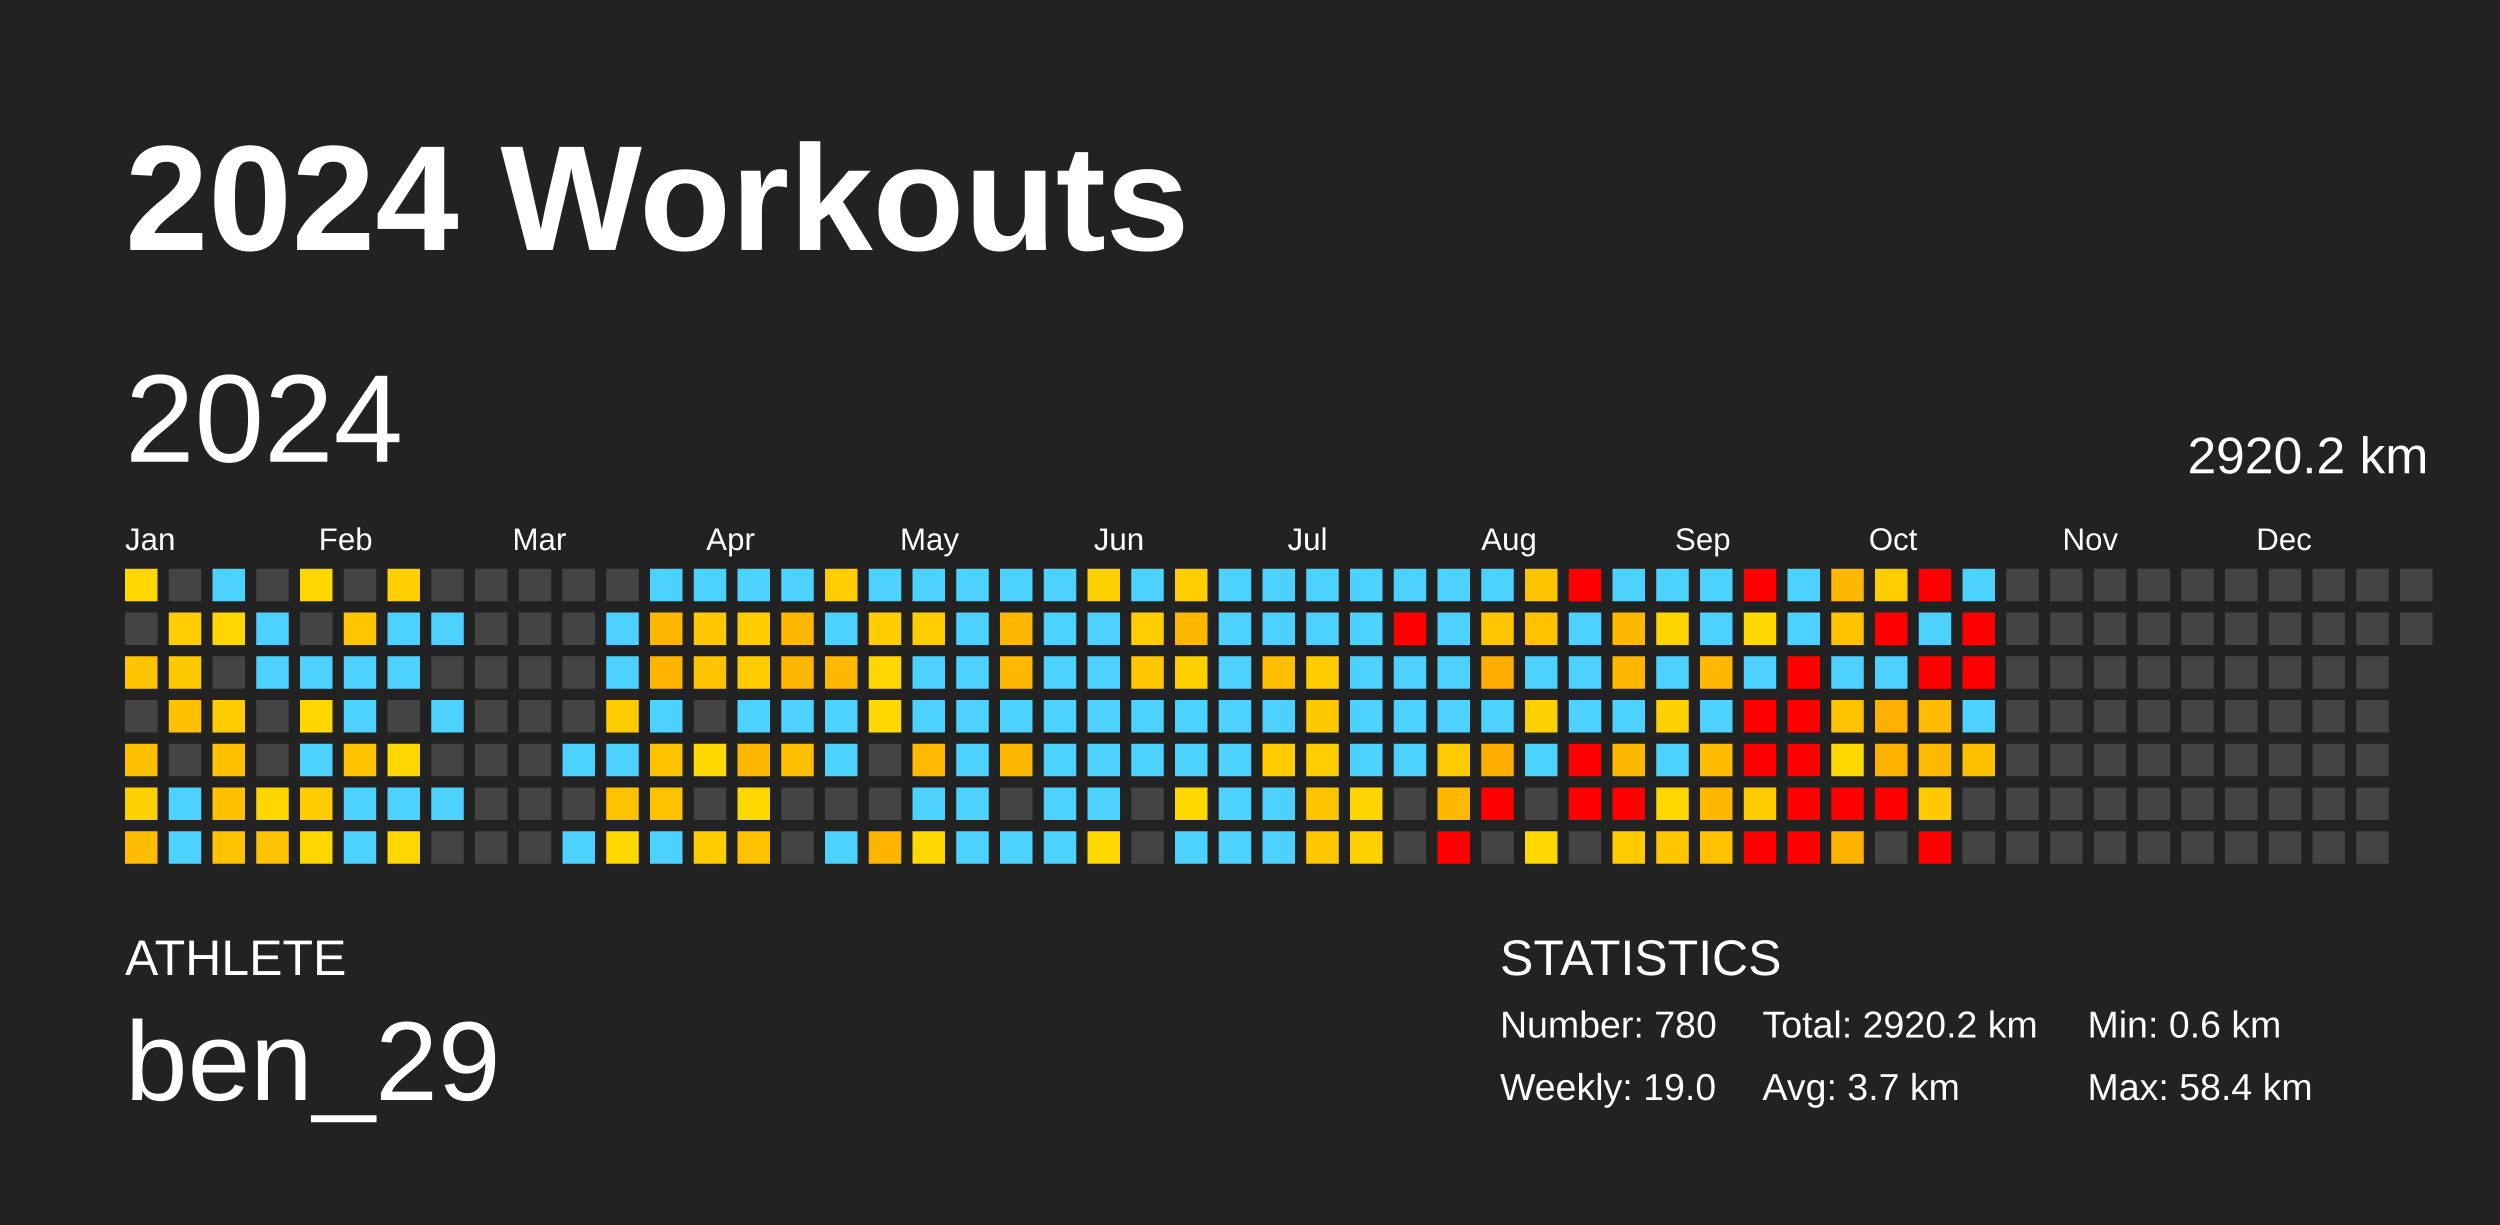
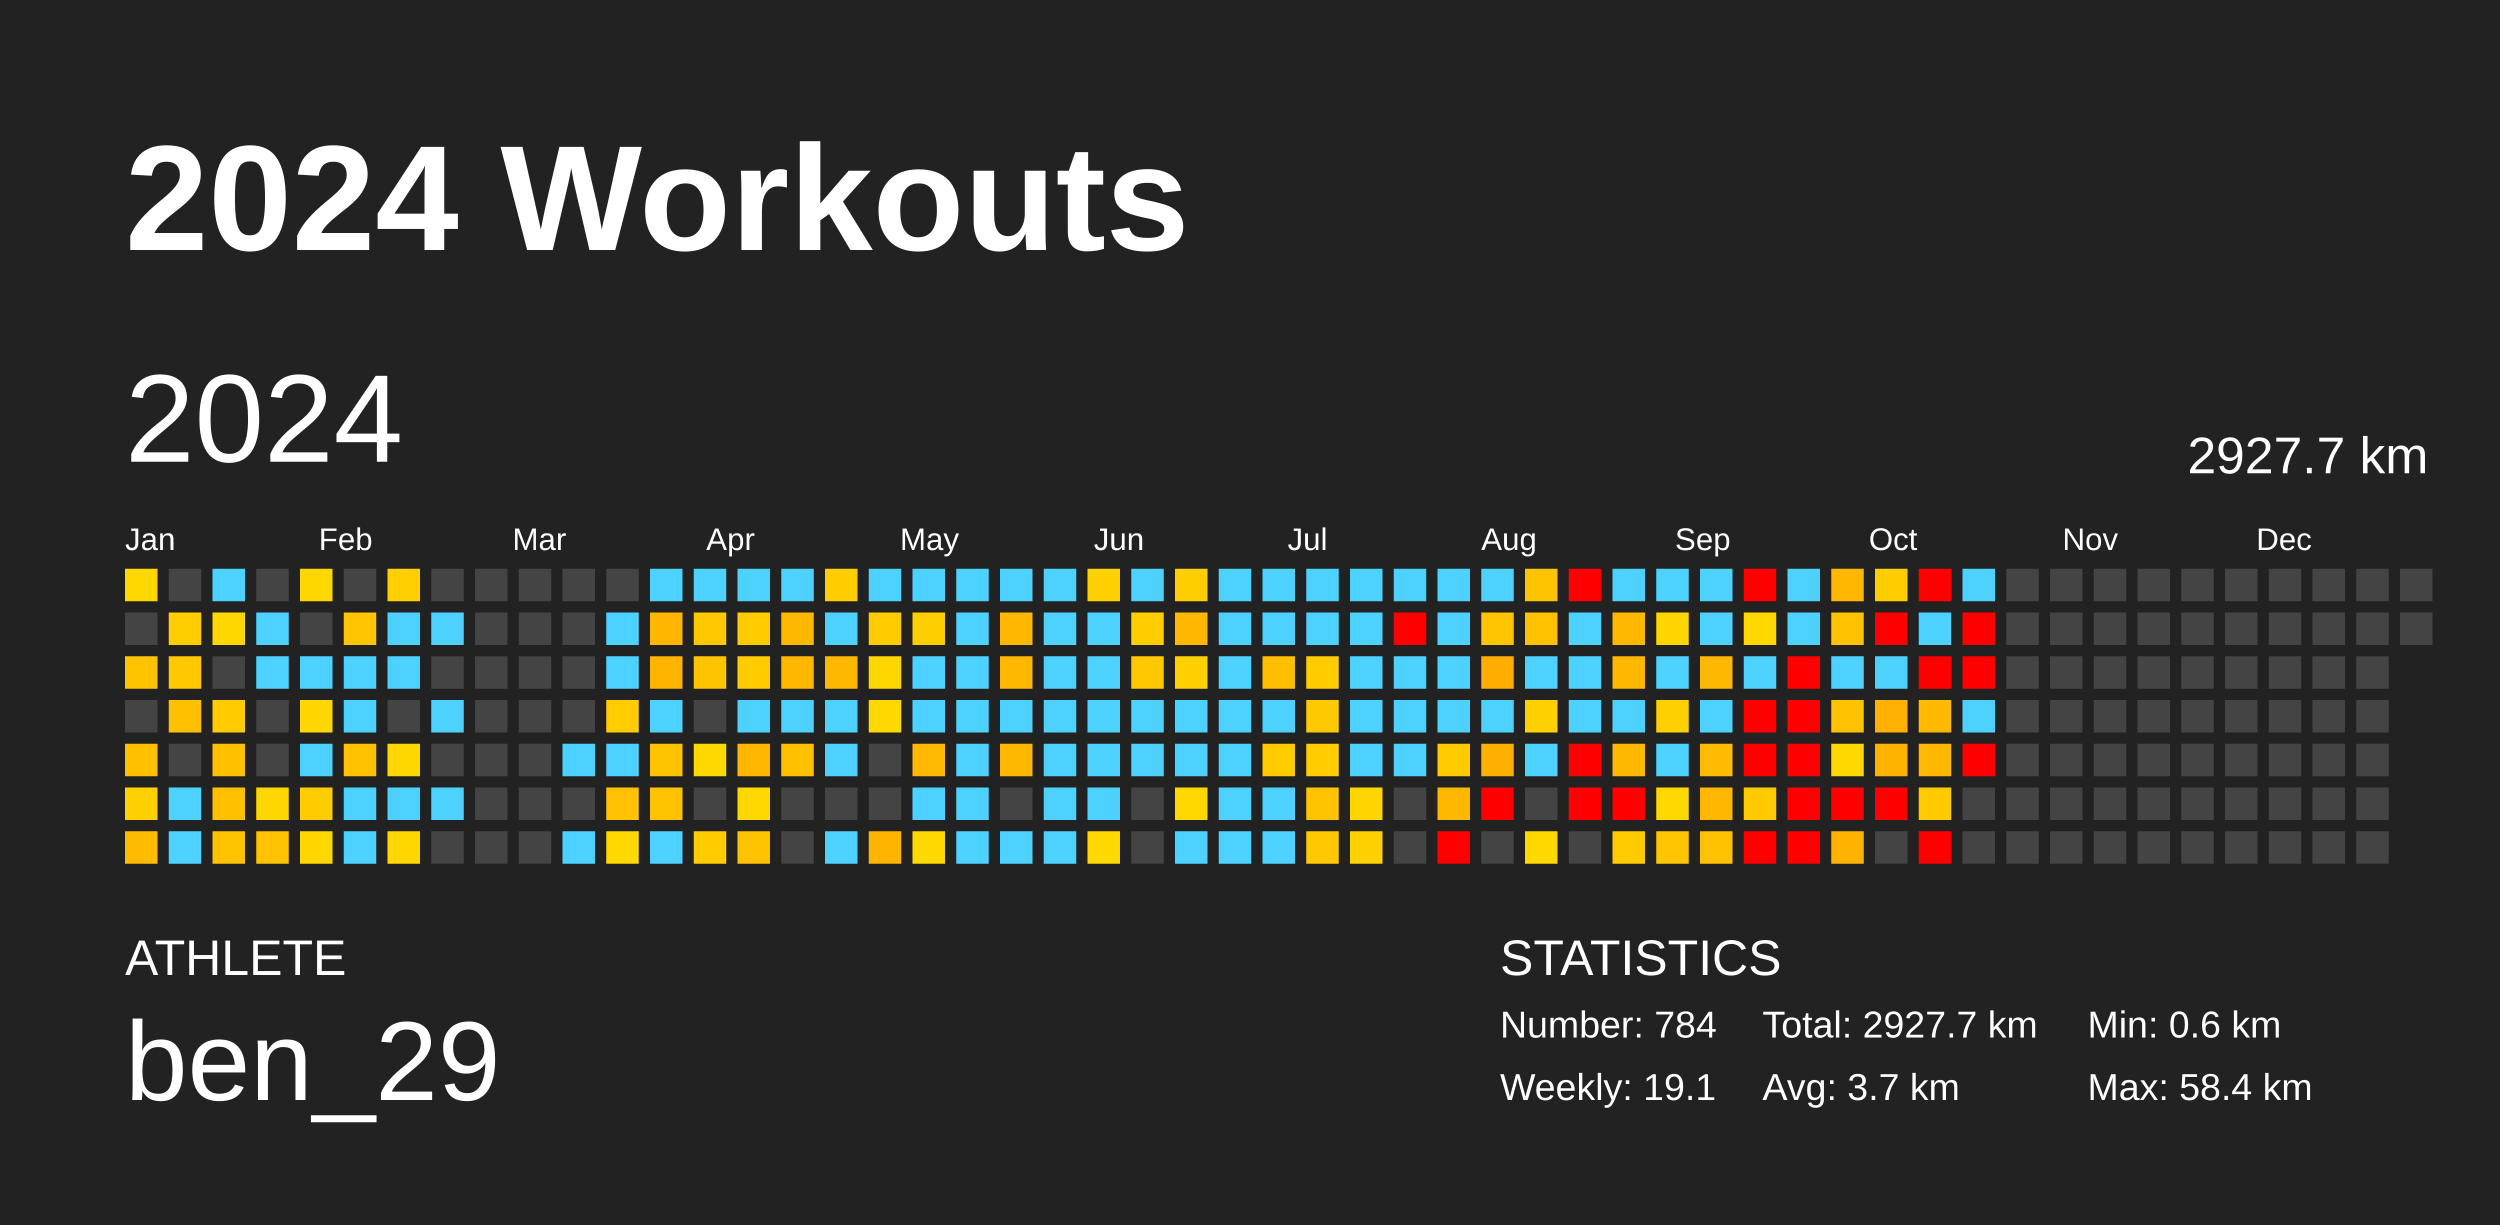
<svg xmlns="http://www.w3.org/2000/svg" baseProfile="full" height="98mm" version="1.1" viewBox="0,0,200,98" width="200mm">
  <defs />
  <rect fill="#222222" height="98" width="200" x="0" y="0" />
  <text fill="#FFFFFF" style="font-size:12px; font-family:Arial; font-weight:bold;" x="10" y="20">2024 Workouts</text>
  <text fill="#FFFFFF" style="font-size:4px; font-family:Arial" x="10" y="78">ATHLETE</text>
  <text fill="#FFFFFF" style="font-size:9px; font-family:Arial" x="10" y="88">ben_29</text>
  <text fill="#FFFFFF" style="font-size:4px; font-family:Arial" x="120" y="78">STATISTICS</text>
-   <text fill="#FFFFFF" style="font-size:3px; font-family:Arial" x="120" y="83">Number: 780</text>
-   <text fill="#FFFFFF" style="font-size:3px; font-family:Arial" x="120" y="88">Weekly: 19.0</text>
-   <text fill="#FFFFFF" style="font-size:3px; font-family:Arial" x="141" y="83">Total: 2920.2 km</text>
+   <text fill="#FFFFFF" style="font-size:3px; font-family:Arial" x="120" y="83">Number: 784</text>
+   <text fill="#FFFFFF" style="font-size:3px; font-family:Arial" x="120" y="88">Weekly: 19.1</text>
+   <text fill="#FFFFFF" style="font-size:3px; font-family:Arial" x="141" y="83">Total: 2927.7 km</text>
  <text fill="#FFFFFF" style="font-size:3px; font-family:Arial" x="141" y="88">Avg: 3.7 km</text>
  <text fill="#FFFFFF" style="font-size:3px; font-family:Arial" x="167" y="83">Min: 0.6 km</text>
  <text fill="#FFFFFF" style="font-size:3px; font-family:Arial" x="167" y="88">Max: 58.4 km</text>
  <text dominant-baseline="hanging" fill="#FFFFFF" style="font-size:10.0px; font-family:Arial;" x="10" y="30">2024</text>
-   <text dominant-baseline="hanging" fill="#FFFFFF" style="font-size:4.125px; font-family:Arial;" x="175" y="35">2920.2 km</text>
+   <text dominant-baseline="hanging" fill="#FFFFFF" style="font-size:4.125px; font-family:Arial;" x="175" y="35">2927.7 km</text>
  <text fill="#FFFFFF" style="font-size:2.5px; font-family:Arial" x="10.0" y="44">Jan</text>
  <text fill="#FFFFFF" style="font-size:2.5px; font-family:Arial" x="25.5" y="44">Feb</text>
  <text fill="#FFFFFF" style="font-size:2.5px; font-family:Arial" x="41.0" y="44">Mar</text>
  <text fill="#FFFFFF" style="font-size:2.5px; font-family:Arial" x="56.5" y="44">Apr</text>
  <text fill="#FFFFFF" style="font-size:2.5px; font-family:Arial" x="72.0" y="44">May</text>
  <text fill="#FFFFFF" style="font-size:2.5px; font-family:Arial" x="87.5" y="44">Jun</text>
  <text fill="#FFFFFF" style="font-size:2.5px; font-family:Arial" x="103.0" y="44">Jul</text>
  <text fill="#FFFFFF" style="font-size:2.5px; font-family:Arial" x="118.5" y="44">Aug</text>
  <text fill="#FFFFFF" style="font-size:2.5px; font-family:Arial" x="134.0" y="44">Sep</text>
  <text fill="#FFFFFF" style="font-size:2.5px; font-family:Arial" x="149.5" y="44">Oct</text>
  <text fill="#FFFFFF" style="font-size:2.5px; font-family:Arial" x="165.0" y="44">Nov</text>
  <text fill="#FFFFFF" style="font-size:2.5px; font-family:Arial" x="180.5" y="44">Dec</text>
  <rect fill="#ffd800" height="2.6" width="2.6" x="10.0" y="45.5" />
  <rect fill="#444444" height="2.6" width="2.6" x="10.0" y="49.0" />
  <rect fill="#ffc300" height="2.6" width="2.6" x="10.0" y="52.5" />
  <rect fill="#444444" height="2.6" width="2.6" x="10.0" y="56.0" />
  <rect fill="#ffc000" height="2.6" width="2.6" x="10.0" y="59.5" />
  <rect fill="#ffd100" height="2.6" width="2.6" x="10.0" y="63.0" />
  <rect fill="#ffbc00" height="2.6" width="2.6" x="10.0" y="66.5" />
  <rect fill="#444444" height="2.6" width="2.6" x="13.5" y="45.5" />
  <rect fill="#ffcd00" height="2.6" width="2.6" x="13.5" y="49.0" />
  <rect fill="#ffc900" height="2.6" width="2.6" x="13.5" y="52.5" />
  <rect fill="#ffc000" height="2.6" width="2.6" x="13.5" y="56.0" />
  <rect fill="#444444" height="2.6" width="2.6" x="13.5" y="59.5" />
  <rect fill="#4dd2ff" height="2.6" width="2.6" x="13.5" y="63.0" />
  <rect fill="#4dd2ff" height="2.6" width="2.6" x="13.5" y="66.5" />
  <rect fill="#4dd2ff" height="2.6" width="2.6" x="17.0" y="45.5" />
  <rect fill="#ffd700" height="2.6" width="2.6" x="17.0" y="49.0" />
  <rect fill="#444444" height="2.6" width="2.6" x="17.0" y="52.5" />
  <rect fill="#ffcc00" height="2.6" width="2.6" x="17.0" y="56.0" />
  <rect fill="#ffc000" height="2.6" width="2.6" x="17.0" y="59.5" />
  <rect fill="#ffc000" height="2.6" width="2.6" x="17.0" y="63.0" />
  <rect fill="#ffc200" height="2.6" width="2.6" x="17.0" y="66.5" />
  <rect fill="#444444" height="2.6" width="2.6" x="20.5" y="45.5" />
  <rect fill="#4dd2ff" height="2.6" width="2.6" x="20.5" y="49.0" />
  <rect fill="#4dd2ff" height="2.6" width="2.6" x="20.5" y="52.5" />
  <rect fill="#444444" height="2.6" width="2.6" x="20.5" y="56.0" />
  <rect fill="#444444" height="2.6" width="2.6" x="20.5" y="59.5" />
  <rect fill="#ffd700" height="2.6" width="2.6" x="20.5" y="63.0" />
  <rect fill="#ffc200" height="2.6" width="2.6" x="20.5" y="66.5" />
  <rect fill="#ffd700" height="2.6" width="2.6" x="24.0" y="45.5" />
  <rect fill="#444444" height="2.6" width="2.6" x="24.0" y="49.0" />
  <rect fill="#4dd2ff" height="2.6" width="2.6" x="24.0" y="52.5" />
  <rect fill="#ffd600" height="2.6" width="2.6" x="24.0" y="56.0" />
  <rect fill="#4dd2ff" height="2.6" width="2.6" x="24.0" y="59.5" />
  <rect fill="#ffcc00" height="2.6" width="2.6" x="24.0" y="63.0" />
  <rect fill="#ffd700" height="2.6" width="2.6" x="24.0" y="66.5" />
  <rect fill="#444444" height="2.6" width="2.6" x="27.5" y="45.5" />
  <rect fill="#ffc500" height="2.6" width="2.6" x="27.5" y="49.0" />
  <rect fill="#4dd2ff" height="2.6" width="2.6" x="27.5" y="52.5" />
  <rect fill="#4dd2ff" height="2.6" width="2.6" x="27.5" y="56.0" />
  <rect fill="#ffc100" height="2.6" width="2.6" x="27.5" y="59.5" />
  <rect fill="#4dd2ff" height="2.6" width="2.6" x="27.5" y="63.0" />
  <rect fill="#4dd2ff" height="2.6" width="2.6" x="27.5" y="66.5" />
  <rect fill="#ffcf00" height="2.6" width="2.6" x="31.0" y="45.5" />
  <rect fill="#4dd2ff" height="2.6" width="2.6" x="31.0" y="49.0" />
  <rect fill="#4dd2ff" height="2.6" width="2.6" x="31.0" y="52.5" />
  <rect fill="#444444" height="2.6" width="2.6" x="31.0" y="56.0" />
  <rect fill="#ffd700" height="2.6" width="2.6" x="31.0" y="59.5" />
  <rect fill="#4dd2ff" height="2.6" width="2.6" x="31.0" y="63.0" />
  <rect fill="#ffd700" height="2.6" width="2.6" x="31.0" y="66.5" />
  <rect fill="#444444" height="2.6" width="2.6" x="34.5" y="45.5" />
  <rect fill="#4dd2ff" height="2.6" width="2.6" x="34.5" y="49.0" />
  <rect fill="#444444" height="2.6" width="2.6" x="34.5" y="52.5" />
  <rect fill="#4dd2ff" height="2.6" width="2.6" x="34.5" y="56.0" />
  <rect fill="#444444" height="2.6" width="2.6" x="34.5" y="59.5" />
  <rect fill="#4dd2ff" height="2.6" width="2.6" x="34.5" y="63.0" />
  <rect fill="#444444" height="2.6" width="2.6" x="34.5" y="66.5" />
  <rect fill="#444444" height="2.6" width="2.6" x="38.0" y="45.5" />
  <rect fill="#444444" height="2.6" width="2.6" x="38.0" y="49.0" />
  <rect fill="#444444" height="2.6" width="2.6" x="38.0" y="52.5" />
  <rect fill="#444444" height="2.6" width="2.6" x="38.0" y="56.0" />
  <rect fill="#444444" height="2.6" width="2.6" x="38.0" y="59.5" />
  <rect fill="#444444" height="2.6" width="2.6" x="38.0" y="63.0" />
  <rect fill="#444444" height="2.6" width="2.6" x="38.0" y="66.5" />
  <rect fill="#444444" height="2.6" width="2.6" x="41.5" y="45.5" />
  <rect fill="#444444" height="2.6" width="2.6" x="41.5" y="49.0" />
  <rect fill="#444444" height="2.6" width="2.6" x="41.5" y="52.5" />
  <rect fill="#444444" height="2.6" width="2.6" x="41.5" y="56.0" />
  <rect fill="#444444" height="2.6" width="2.6" x="41.5" y="59.5" />
  <rect fill="#444444" height="2.6" width="2.6" x="41.5" y="63.0" />
  <rect fill="#444444" height="2.6" width="2.6" x="41.5" y="66.5" />
  <rect fill="#444444" height="2.6" width="2.6" x="45.0" y="45.5" />
  <rect fill="#444444" height="2.6" width="2.6" x="45.0" y="49.0" />
  <rect fill="#444444" height="2.6" width="2.6" x="45.0" y="52.5" />
  <rect fill="#444444" height="2.6" width="2.6" x="45.0" y="56.0" />
  <rect fill="#4dd2ff" height="2.6" width="2.6" x="45.0" y="59.5" />
  <rect fill="#444444" height="2.6" width="2.6" x="45.0" y="63.0" />
  <rect fill="#4dd2ff" height="2.6" width="2.6" x="45.0" y="66.5" />
  <rect fill="#444444" height="2.6" width="2.6" x="48.5" y="45.5" />
  <rect fill="#4dd2ff" height="2.6" width="2.6" x="48.5" y="49.0" />
  <rect fill="#4dd2ff" height="2.6" width="2.6" x="48.5" y="52.5" />
  <rect fill="#ffcc00" height="2.6" width="2.6" x="48.5" y="56.0" />
  <rect fill="#4dd2ff" height="2.6" width="2.6" x="48.5" y="59.5" />
  <rect fill="#ffc100" height="2.6" width="2.6" x="48.5" y="63.0" />
  <rect fill="#ffd800" height="2.6" width="2.6" x="48.5" y="66.5" />
  <rect fill="#4dd2ff" height="2.6" width="2.6" x="52.0" y="45.5" />
  <rect fill="#ffb600" height="2.6" width="2.6" x="52.0" y="49.0" />
  <rect fill="#ffb400" height="2.6" width="2.6" x="52.0" y="52.5" />
  <rect fill="#4dd2ff" height="2.6" width="2.6" x="52.0" y="56.0" />
  <rect fill="#ffc200" height="2.6" width="2.6" x="52.0" y="59.5" />
  <rect fill="#ffc200" height="2.6" width="2.6" x="52.0" y="63.0" />
  <rect fill="#4dd2ff" height="2.6" width="2.6" x="52.0" y="66.5" />
  <rect fill="#4dd2ff" height="2.6" width="2.6" x="55.5" y="45.5" />
  <rect fill="#ffc800" height="2.6" width="2.6" x="55.5" y="49.0" />
  <rect fill="#ffc400" height="2.6" width="2.6" x="55.5" y="52.5" />
  <rect fill="#444444" height="2.6" width="2.6" x="55.5" y="56.0" />
  <rect fill="#ffd800" height="2.6" width="2.6" x="55.5" y="59.5" />
  <rect fill="#444444" height="2.6" width="2.6" x="55.5" y="63.0" />
  <rect fill="#ffcc00" height="2.6" width="2.6" x="55.5" y="66.5" />
  <rect fill="#4dd2ff" height="2.6" width="2.6" x="59.0" y="45.5" />
  <rect fill="#ffcc00" height="2.6" width="2.6" x="59.0" y="49.0" />
  <rect fill="#ffcc00" height="2.6" width="2.6" x="59.0" y="52.5" />
  <rect fill="#4dd2ff" height="2.6" width="2.6" x="59.0" y="56.0" />
  <rect fill="#ffb700" height="2.6" width="2.6" x="59.0" y="59.5" />
  <rect fill="#ffd800" height="2.6" width="2.6" x="59.0" y="63.0" />
  <rect fill="#ffc200" height="2.6" width="2.6" x="59.0" y="66.5" />
  <rect fill="#4dd2ff" height="2.6" width="2.6" x="62.5" y="45.5" />
  <rect fill="#ffb800" height="2.6" width="2.6" x="62.5" y="49.0" />
  <rect fill="#ffb700" height="2.6" width="2.6" x="62.5" y="52.5" />
  <rect fill="#4dd2ff" height="2.6" width="2.6" x="62.5" y="56.0" />
  <rect fill="#ffc000" height="2.6" width="2.6" x="62.5" y="59.5" />
  <rect fill="#444444" height="2.6" width="2.6" x="62.5" y="63.0" />
  <rect fill="#444444" height="2.6" width="2.6" x="62.5" y="66.5" />
  <rect fill="#ffcd00" height="2.6" width="2.6" x="66.0" y="45.5" />
  <rect fill="#4dd2ff" height="2.6" width="2.6" x="66.0" y="49.0" />
  <rect fill="#ffb800" height="2.6" width="2.6" x="66.0" y="52.5" />
  <rect fill="#4dd2ff" height="2.6" width="2.6" x="66.0" y="56.0" />
  <rect fill="#4dd2ff" height="2.6" width="2.6" x="66.0" y="59.5" />
  <rect fill="#444444" height="2.6" width="2.6" x="66.0" y="63.0" />
  <rect fill="#4dd2ff" height="2.6" width="2.6" x="66.0" y="66.5" />
  <rect fill="#4dd2ff" height="2.6" width="2.6" x="69.5" y="45.5" />
  <rect fill="#ffcc00" height="2.6" width="2.6" x="69.5" y="49.0" />
  <rect fill="#ffd700" height="2.6" width="2.6" x="69.5" y="52.5" />
  <rect fill="#ffd800" height="2.6" width="2.6" x="69.5" y="56.0" />
  <rect fill="#444444" height="2.6" width="2.6" x="69.5" y="59.5" />
  <rect fill="#444444" height="2.6" width="2.6" x="69.5" y="63.0" />
  <rect fill="#ffb500" height="2.6" width="2.6" x="69.5" y="66.5" />
  <rect fill="#4dd2ff" height="2.6" width="2.6" x="73.0" y="45.5" />
  <rect fill="#ffce00" height="2.6" width="2.6" x="73.0" y="49.0" />
  <rect fill="#4dd2ff" height="2.6" width="2.6" x="73.0" y="52.5" />
  <rect fill="#4dd2ff" height="2.6" width="2.6" x="73.0" y="56.0" />
  <rect fill="#ffb900" height="2.6" width="2.6" x="73.0" y="59.5" />
  <rect fill="#4dd2ff" height="2.6" width="2.6" x="73.0" y="63.0" />
  <rect fill="#ffd800" height="2.6" width="2.6" x="73.0" y="66.5" />
  <rect fill="#4dd2ff" height="2.6" width="2.6" x="76.5" y="45.5" />
  <rect fill="#4dd2ff" height="2.6" width="2.6" x="76.5" y="49.0" />
  <rect fill="#4dd2ff" height="2.6" width="2.6" x="76.5" y="52.5" />
  <rect fill="#4dd2ff" height="2.6" width="2.6" x="76.5" y="56.0" />
  <rect fill="#4dd2ff" height="2.6" width="2.6" x="76.5" y="59.5" />
  <rect fill="#4dd2ff" height="2.6" width="2.6" x="76.5" y="63.0" />
  <rect fill="#4dd2ff" height="2.6" width="2.6" x="76.5" y="66.5" />
  <rect fill="#4dd2ff" height="2.6" width="2.6" x="80.0" y="45.5" />
  <rect fill="#ffb700" height="2.6" width="2.6" x="80.0" y="49.0" />
  <rect fill="#ffb800" height="2.6" width="2.6" x="80.0" y="52.5" />
  <rect fill="#4dd2ff" height="2.6" width="2.6" x="80.0" y="56.0" />
  <rect fill="#ffb800" height="2.6" width="2.6" x="80.0" y="59.5" />
  <rect fill="#444444" height="2.6" width="2.6" x="80.0" y="63.0" />
  <rect fill="#4dd2ff" height="2.6" width="2.6" x="80.0" y="66.5" />
  <rect fill="#4dd2ff" height="2.6" width="2.6" x="83.5" y="45.5" />
  <rect fill="#4dd2ff" height="2.6" width="2.6" x="83.5" y="49.0" />
  <rect fill="#4dd2ff" height="2.6" width="2.6" x="83.5" y="52.5" />
  <rect fill="#4dd2ff" height="2.6" width="2.6" x="83.5" y="56.0" />
  <rect fill="#4dd2ff" height="2.6" width="2.6" x="83.5" y="59.5" />
  <rect fill="#4dd2ff" height="2.6" width="2.6" x="83.5" y="63.0" />
  <rect fill="#4dd2ff" height="2.6" width="2.6" x="83.5" y="66.5" />
  <rect fill="#ffd100" height="2.6" width="2.6" x="87.0" y="45.5" />
  <rect fill="#4dd2ff" height="2.6" width="2.6" x="87.0" y="49.0" />
  <rect fill="#4dd2ff" height="2.6" width="2.6" x="87.0" y="52.5" />
  <rect fill="#4dd2ff" height="2.6" width="2.6" x="87.0" y="56.0" />
  <rect fill="#4dd2ff" height="2.6" width="2.6" x="87.0" y="59.5" />
  <rect fill="#4dd2ff" height="2.6" width="2.6" x="87.0" y="63.0" />
  <rect fill="#ffd800" height="2.6" width="2.6" x="87.0" y="66.5" />
  <rect fill="#4dd2ff" height="2.6" width="2.6" x="90.5" y="45.5" />
  <rect fill="#ffcd00" height="2.6" width="2.6" x="90.5" y="49.0" />
  <rect fill="#ffc800" height="2.6" width="2.6" x="90.5" y="52.5" />
  <rect fill="#4dd2ff" height="2.6" width="2.6" x="90.5" y="56.0" />
  <rect fill="#4dd2ff" height="2.6" width="2.6" x="90.5" y="59.5" />
  <rect fill="#444444" height="2.6" width="2.6" x="90.5" y="63.0" />
  <rect fill="#444444" height="2.6" width="2.6" x="90.5" y="66.5" />
  <rect fill="#ffce00" height="2.6" width="2.6" x="94.0" y="45.5" />
  <rect fill="#ffb700" height="2.6" width="2.6" x="94.0" y="49.0" />
  <rect fill="#ffd000" height="2.6" width="2.6" x="94.0" y="52.5" />
  <rect fill="#4dd2ff" height="2.6" width="2.6" x="94.0" y="56.0" />
  <rect fill="#4dd2ff" height="2.6" width="2.6" x="94.0" y="59.5" />
  <rect fill="#ffd800" height="2.6" width="2.6" x="94.0" y="63.0" />
  <rect fill="#4dd2ff" height="2.6" width="2.6" x="94.0" y="66.5" />
  <rect fill="#4dd2ff" height="2.6" width="2.6" x="97.5" y="45.5" />
  <rect fill="#4dd2ff" height="2.6" width="2.6" x="97.5" y="49.0" />
  <rect fill="#4dd2ff" height="2.6" width="2.6" x="97.5" y="52.5" />
  <rect fill="#4dd2ff" height="2.6" width="2.6" x="97.5" y="56.0" />
  <rect fill="#4dd2ff" height="2.6" width="2.6" x="97.5" y="59.5" />
  <rect fill="#4dd2ff" height="2.6" width="2.6" x="97.5" y="63.0" />
  <rect fill="#4dd2ff" height="2.6" width="2.6" x="97.5" y="66.5" />
  <rect fill="#4dd2ff" height="2.6" width="2.6" x="101.0" y="45.5" />
  <rect fill="#4dd2ff" height="2.6" width="2.6" x="101.0" y="49.0" />
  <rect fill="#ffbf00" height="2.6" width="2.6" x="101.0" y="52.5" />
  <rect fill="#4dd2ff" height="2.6" width="2.6" x="101.0" y="56.0" />
  <rect fill="#ffcc00" height="2.6" width="2.6" x="101.0" y="59.5" />
  <rect fill="#4dd2ff" height="2.6" width="2.6" x="101.0" y="63.0" />
  <rect fill="#4dd2ff" height="2.6" width="2.6" x="101.0" y="66.5" />
  <rect fill="#4dd2ff" height="2.6" width="2.6" x="104.5" y="45.5" />
  <rect fill="#4dd2ff" height="2.6" width="2.6" x="104.5" y="49.0" />
  <rect fill="#ffcc00" height="2.6" width="2.6" x="104.5" y="52.5" />
  <rect fill="#ffc900" height="2.6" width="2.6" x="104.5" y="56.0" />
  <rect fill="#ffcd00" height="2.6" width="2.6" x="104.5" y="59.5" />
  <rect fill="#ffc300" height="2.6" width="2.6" x="104.5" y="63.0" />
  <rect fill="#ffc800" height="2.6" width="2.6" x="104.5" y="66.5" />
  <rect fill="#4dd2ff" height="2.6" width="2.6" x="108.0" y="45.5" />
  <rect fill="#4dd2ff" height="2.6" width="2.6" x="108.0" y="49.0" />
  <rect fill="#4dd2ff" height="2.6" width="2.6" x="108.0" y="52.5" />
  <rect fill="#4dd2ff" height="2.6" width="2.6" x="108.0" y="56.0" />
  <rect fill="#4dd2ff" height="2.6" width="2.6" x="108.0" y="59.5" />
  <rect fill="#ffd500" height="2.6" width="2.6" x="108.0" y="63.0" />
  <rect fill="#ffd100" height="2.6" width="2.6" x="108.0" y="66.5" />
  <rect fill="#4dd2ff" height="2.6" width="2.6" x="111.5" y="45.5" />
  <rect fill="red" height="2.6" width="2.6" x="111.5" y="49.0" />
  <rect fill="#4dd2ff" height="2.6" width="2.6" x="111.5" y="52.5" />
  <rect fill="#4dd2ff" height="2.6" width="2.6" x="111.5" y="56.0" />
  <rect fill="#4dd2ff" height="2.6" width="2.6" x="111.5" y="59.5" />
  <rect fill="#444444" height="2.6" width="2.6" x="111.5" y="63.0" />
  <rect fill="#444444" height="2.6" width="2.6" x="111.5" y="66.5" />
  <rect fill="#4dd2ff" height="2.6" width="2.6" x="115.0" y="45.5" />
  <rect fill="#4dd2ff" height="2.6" width="2.6" x="115.0" y="49.0" />
  <rect fill="#4dd2ff" height="2.6" width="2.6" x="115.0" y="52.5" />
  <rect fill="#4dd2ff" height="2.6" width="2.6" x="115.0" y="56.0" />
  <rect fill="#ffcb00" height="2.6" width="2.6" x="115.0" y="59.5" />
  <rect fill="#ffb800" height="2.6" width="2.6" x="115.0" y="63.0" />
  <rect fill="red" height="2.6" width="2.6" x="115.0" y="66.5" />
  <rect fill="#4dd2ff" height="2.6" width="2.6" x="118.5" y="45.5" />
  <rect fill="#ffc500" height="2.6" width="2.6" x="118.5" y="49.0" />
  <rect fill="#ffad00" height="2.6" width="2.6" x="118.5" y="52.5" />
  <rect fill="#4dd2ff" height="2.6" width="2.6" x="118.5" y="56.0" />
  <rect fill="#ffaf00" height="2.6" width="2.6" x="118.5" y="59.5" />
  <rect fill="red" height="2.6" width="2.6" x="118.5" y="63.0" />
  <rect fill="#444444" height="2.6" width="2.6" x="118.5" y="66.5" />
  <rect fill="#ffc400" height="2.6" width="2.6" x="122.0" y="45.5" />
  <rect fill="#ffc100" height="2.6" width="2.6" x="122.0" y="49.0" />
  <rect fill="#4dd2ff" height="2.6" width="2.6" x="122.0" y="52.5" />
  <rect fill="#ffd100" height="2.6" width="2.6" x="122.0" y="56.0" />
  <rect fill="#4dd2ff" height="2.6" width="2.6" x="122.0" y="59.5" />
  <rect fill="#444444" height="2.6" width="2.6" x="122.0" y="63.0" />
  <rect fill="#ffd800" height="2.6" width="2.6" x="122.0" y="66.5" />
  <rect fill="red" height="2.6" width="2.6" x="125.5" y="45.5" />
  <rect fill="#4dd2ff" height="2.6" width="2.6" x="125.5" y="49.0" />
  <rect fill="#4dd2ff" height="2.6" width="2.6" x="125.5" y="52.5" />
  <rect fill="#4dd2ff" height="2.6" width="2.6" x="125.5" y="56.0" />
  <rect fill="red" height="2.6" width="2.6" x="125.5" y="59.5" />
  <rect fill="red" height="2.6" width="2.6" x="125.5" y="63.0" />
  <rect fill="#444444" height="2.6" width="2.6" x="125.5" y="66.5" />
  <rect fill="#4dd2ff" height="2.6" width="2.6" x="129.0" y="45.5" />
  <rect fill="#ffb800" height="2.6" width="2.6" x="129.0" y="49.0" />
  <rect fill="#ffb700" height="2.6" width="2.6" x="129.0" y="52.5" />
  <rect fill="#4dd2ff" height="2.6" width="2.6" x="129.0" y="56.0" />
  <rect fill="#ffb800" height="2.6" width="2.6" x="129.0" y="59.5" />
  <rect fill="red" height="2.6" width="2.6" x="129.0" y="63.0" />
  <rect fill="#ffcb00" height="2.6" width="2.6" x="129.0" y="66.5" />
  <rect fill="#4dd2ff" height="2.6" width="2.6" x="132.5" y="45.5" />
  <rect fill="#ffd500" height="2.6" width="2.6" x="132.5" y="49.0" />
  <rect fill="#4dd2ff" height="2.6" width="2.6" x="132.5" y="52.5" />
  <rect fill="#ffd100" height="2.6" width="2.6" x="132.5" y="56.0" />
  <rect fill="#4dd2ff" height="2.6" width="2.6" x="132.5" y="59.5" />
  <rect fill="#ffd800" height="2.6" width="2.6" x="132.5" y="63.0" />
  <rect fill="#ffc600" height="2.6" width="2.6" x="132.5" y="66.5" />
  <rect fill="#4dd2ff" height="2.6" width="2.6" x="136.0" y="45.5" />
  <rect fill="#4dd2ff" height="2.6" width="2.6" x="136.0" y="49.0" />
  <rect fill="#ffb800" height="2.6" width="2.6" x="136.0" y="52.5" />
  <rect fill="#4dd2ff" height="2.6" width="2.6" x="136.0" y="56.0" />
  <rect fill="#ffbc00" height="2.6" width="2.6" x="136.0" y="59.5" />
  <rect fill="#ffb700" height="2.6" width="2.6" x="136.0" y="63.0" />
  <rect fill="#ffc100" height="2.6" width="2.6" x="136.0" y="66.5" />
  <rect fill="red" height="2.6" width="2.6" x="139.5" y="45.5" />
  <rect fill="#ffd800" height="2.6" width="2.6" x="139.5" y="49.0" />
  <rect fill="#4dd2ff" height="2.6" width="2.6" x="139.5" y="52.5" />
  <rect fill="red" height="2.6" width="2.6" x="139.5" y="56.0" />
  <rect fill="red" height="2.6" width="2.6" x="139.5" y="59.5" />
  <rect fill="#ffcb00" height="2.6" width="2.6" x="139.5" y="63.0" />
  <rect fill="red" height="2.6" width="2.6" x="139.5" y="66.5" />
  <rect fill="#4dd2ff" height="2.6" width="2.6" x="143.0" y="45.5" />
  <rect fill="#4dd2ff" height="2.6" width="2.6" x="143.0" y="49.0" />
  <rect fill="red" height="2.6" width="2.6" x="143.0" y="52.5" />
  <rect fill="red" height="2.6" width="2.6" x="143.0" y="56.0" />
  <rect fill="red" height="2.6" width="2.6" x="143.0" y="59.5" />
  <rect fill="red" height="2.6" width="2.6" x="143.0" y="63.0" />
  <rect fill="red" height="2.6" width="2.6" x="143.0" y="66.5" />
  <rect fill="#ffb700" height="2.6" width="2.6" x="146.5" y="45.5" />
  <rect fill="#ffc200" height="2.6" width="2.6" x="146.5" y="49.0" />
  <rect fill="#4dd2ff" height="2.6" width="2.6" x="146.5" y="52.5" />
  <rect fill="#ffc200" height="2.6" width="2.6" x="146.5" y="56.0" />
  <rect fill="#ffd800" height="2.6" width="2.6" x="146.5" y="59.5" />
  <rect fill="red" height="2.6" width="2.6" x="146.5" y="63.0" />
  <rect fill="#ffb300" height="2.6" width="2.6" x="146.5" y="66.5" />
  <rect fill="#ffcd00" height="2.6" width="2.6" x="150.0" y="45.5" />
  <rect fill="red" height="2.6" width="2.6" x="150.0" y="49.0" />
  <rect fill="#4dd2ff" height="2.6" width="2.6" x="150.0" y="52.5" />
  <rect fill="#ffb000" height="2.6" width="2.6" x="150.0" y="56.0" />
  <rect fill="#ffb300" height="2.6" width="2.6" x="150.0" y="59.5" />
  <rect fill="red" height="2.6" width="2.6" x="150.0" y="63.0" />
  <rect fill="#444444" height="2.6" width="2.6" x="150.0" y="66.5" />
  <rect fill="red" height="2.6" width="2.6" x="153.5" y="45.5" />
  <rect fill="#4dd2ff" height="2.6" width="2.6" x="153.5" y="49.0" />
  <rect fill="red" height="2.6" width="2.6" x="153.5" y="52.5" />
  <rect fill="#ffbb00" height="2.6" width="2.6" x="153.5" y="56.0" />
  <rect fill="#ffb900" height="2.6" width="2.6" x="153.5" y="59.5" />
  <rect fill="#ffcb00" height="2.6" width="2.6" x="153.5" y="63.0" />
  <rect fill="red" height="2.6" width="2.6" x="153.5" y="66.5" />
  <rect fill="#4dd2ff" height="2.6" width="2.6" x="157.0" y="45.5" />
  <rect fill="red" height="2.6" width="2.6" x="157.0" y="49.0" />
  <rect fill="red" height="2.6" width="2.6" x="157.0" y="52.5" />
  <rect fill="#4dd2ff" height="2.6" width="2.6" x="157.0" y="56.0" />
-   <rect fill="#ffc000" height="2.6" width="2.6" x="157.0" y="59.5" />
+   <rect fill="red" height="2.6" width="2.6" x="157.0" y="59.5" />
  <rect fill="#444444" height="2.6" width="2.6" x="157.0" y="63.0" />
  <rect fill="#444444" height="2.6" width="2.6" x="157.0" y="66.5" />
  <rect fill="#444444" height="2.6" width="2.6" x="160.5" y="45.5" />
  <rect fill="#444444" height="2.6" width="2.6" x="160.5" y="49.0" />
  <rect fill="#444444" height="2.6" width="2.6" x="160.5" y="52.5" />
  <rect fill="#444444" height="2.6" width="2.6" x="160.5" y="56.0" />
  <rect fill="#444444" height="2.6" width="2.6" x="160.5" y="59.5" />
  <rect fill="#444444" height="2.6" width="2.6" x="160.5" y="63.0" />
  <rect fill="#444444" height="2.6" width="2.6" x="160.5" y="66.5" />
  <rect fill="#444444" height="2.6" width="2.6" x="164.0" y="45.5" />
  <rect fill="#444444" height="2.6" width="2.6" x="164.0" y="49.0" />
  <rect fill="#444444" height="2.6" width="2.6" x="164.0" y="52.5" />
  <rect fill="#444444" height="2.6" width="2.6" x="164.0" y="56.0" />
  <rect fill="#444444" height="2.6" width="2.6" x="164.0" y="59.5" />
  <rect fill="#444444" height="2.6" width="2.6" x="164.0" y="63.0" />
  <rect fill="#444444" height="2.6" width="2.6" x="164.0" y="66.5" />
  <rect fill="#444444" height="2.6" width="2.6" x="167.5" y="45.5" />
  <rect fill="#444444" height="2.6" width="2.6" x="167.5" y="49.0" />
  <rect fill="#444444" height="2.6" width="2.6" x="167.5" y="52.5" />
  <rect fill="#444444" height="2.6" width="2.6" x="167.5" y="56.0" />
  <rect fill="#444444" height="2.6" width="2.6" x="167.5" y="59.5" />
  <rect fill="#444444" height="2.6" width="2.6" x="167.5" y="63.0" />
  <rect fill="#444444" height="2.6" width="2.6" x="167.5" y="66.5" />
  <rect fill="#444444" height="2.6" width="2.6" x="171.0" y="45.5" />
  <rect fill="#444444" height="2.6" width="2.6" x="171.0" y="49.0" />
  <rect fill="#444444" height="2.6" width="2.6" x="171.0" y="52.5" />
  <rect fill="#444444" height="2.6" width="2.6" x="171.0" y="56.0" />
  <rect fill="#444444" height="2.6" width="2.6" x="171.0" y="59.5" />
  <rect fill="#444444" height="2.6" width="2.6" x="171.0" y="63.0" />
  <rect fill="#444444" height="2.6" width="2.6" x="171.0" y="66.5" />
  <rect fill="#444444" height="2.6" width="2.6" x="174.5" y="45.5" />
  <rect fill="#444444" height="2.6" width="2.6" x="174.5" y="49.0" />
  <rect fill="#444444" height="2.6" width="2.6" x="174.5" y="52.5" />
  <rect fill="#444444" height="2.6" width="2.6" x="174.5" y="56.0" />
  <rect fill="#444444" height="2.6" width="2.6" x="174.5" y="59.5" />
  <rect fill="#444444" height="2.6" width="2.6" x="174.5" y="63.0" />
  <rect fill="#444444" height="2.6" width="2.6" x="174.5" y="66.5" />
  <rect fill="#444444" height="2.6" width="2.6" x="178.0" y="45.5" />
  <rect fill="#444444" height="2.6" width="2.6" x="178.0" y="49.0" />
  <rect fill="#444444" height="2.6" width="2.6" x="178.0" y="52.5" />
  <rect fill="#444444" height="2.6" width="2.6" x="178.0" y="56.0" />
  <rect fill="#444444" height="2.6" width="2.6" x="178.0" y="59.5" />
  <rect fill="#444444" height="2.6" width="2.6" x="178.0" y="63.0" />
  <rect fill="#444444" height="2.6" width="2.6" x="178.0" y="66.5" />
  <rect fill="#444444" height="2.6" width="2.6" x="181.5" y="45.5" />
  <rect fill="#444444" height="2.6" width="2.6" x="181.5" y="49.0" />
  <rect fill="#444444" height="2.6" width="2.6" x="181.5" y="52.5" />
  <rect fill="#444444" height="2.6" width="2.6" x="181.5" y="56.0" />
  <rect fill="#444444" height="2.6" width="2.6" x="181.5" y="59.5" />
  <rect fill="#444444" height="2.6" width="2.6" x="181.5" y="63.0" />
  <rect fill="#444444" height="2.6" width="2.6" x="181.5" y="66.5" />
  <rect fill="#444444" height="2.6" width="2.6" x="185.0" y="45.5" />
  <rect fill="#444444" height="2.6" width="2.6" x="185.0" y="49.0" />
  <rect fill="#444444" height="2.6" width="2.6" x="185.0" y="52.5" />
  <rect fill="#444444" height="2.6" width="2.6" x="185.0" y="56.0" />
  <rect fill="#444444" height="2.6" width="2.6" x="185.0" y="59.5" />
  <rect fill="#444444" height="2.6" width="2.6" x="185.0" y="63.0" />
  <rect fill="#444444" height="2.6" width="2.6" x="185.0" y="66.5" />
  <rect fill="#444444" height="2.6" width="2.6" x="188.5" y="45.5" />
  <rect fill="#444444" height="2.6" width="2.6" x="188.5" y="49.0" />
  <rect fill="#444444" height="2.6" width="2.6" x="188.5" y="52.5" />
  <rect fill="#444444" height="2.6" width="2.6" x="188.5" y="56.0" />
  <rect fill="#444444" height="2.6" width="2.6" x="188.5" y="59.5" />
  <rect fill="#444444" height="2.6" width="2.6" x="188.5" y="63.0" />
  <rect fill="#444444" height="2.6" width="2.6" x="188.5" y="66.5" />
  <rect fill="#444444" height="2.6" width="2.6" x="192.0" y="45.5" />
  <rect fill="#444444" height="2.6" width="2.6" x="192.0" y="49.0" />
</svg>
